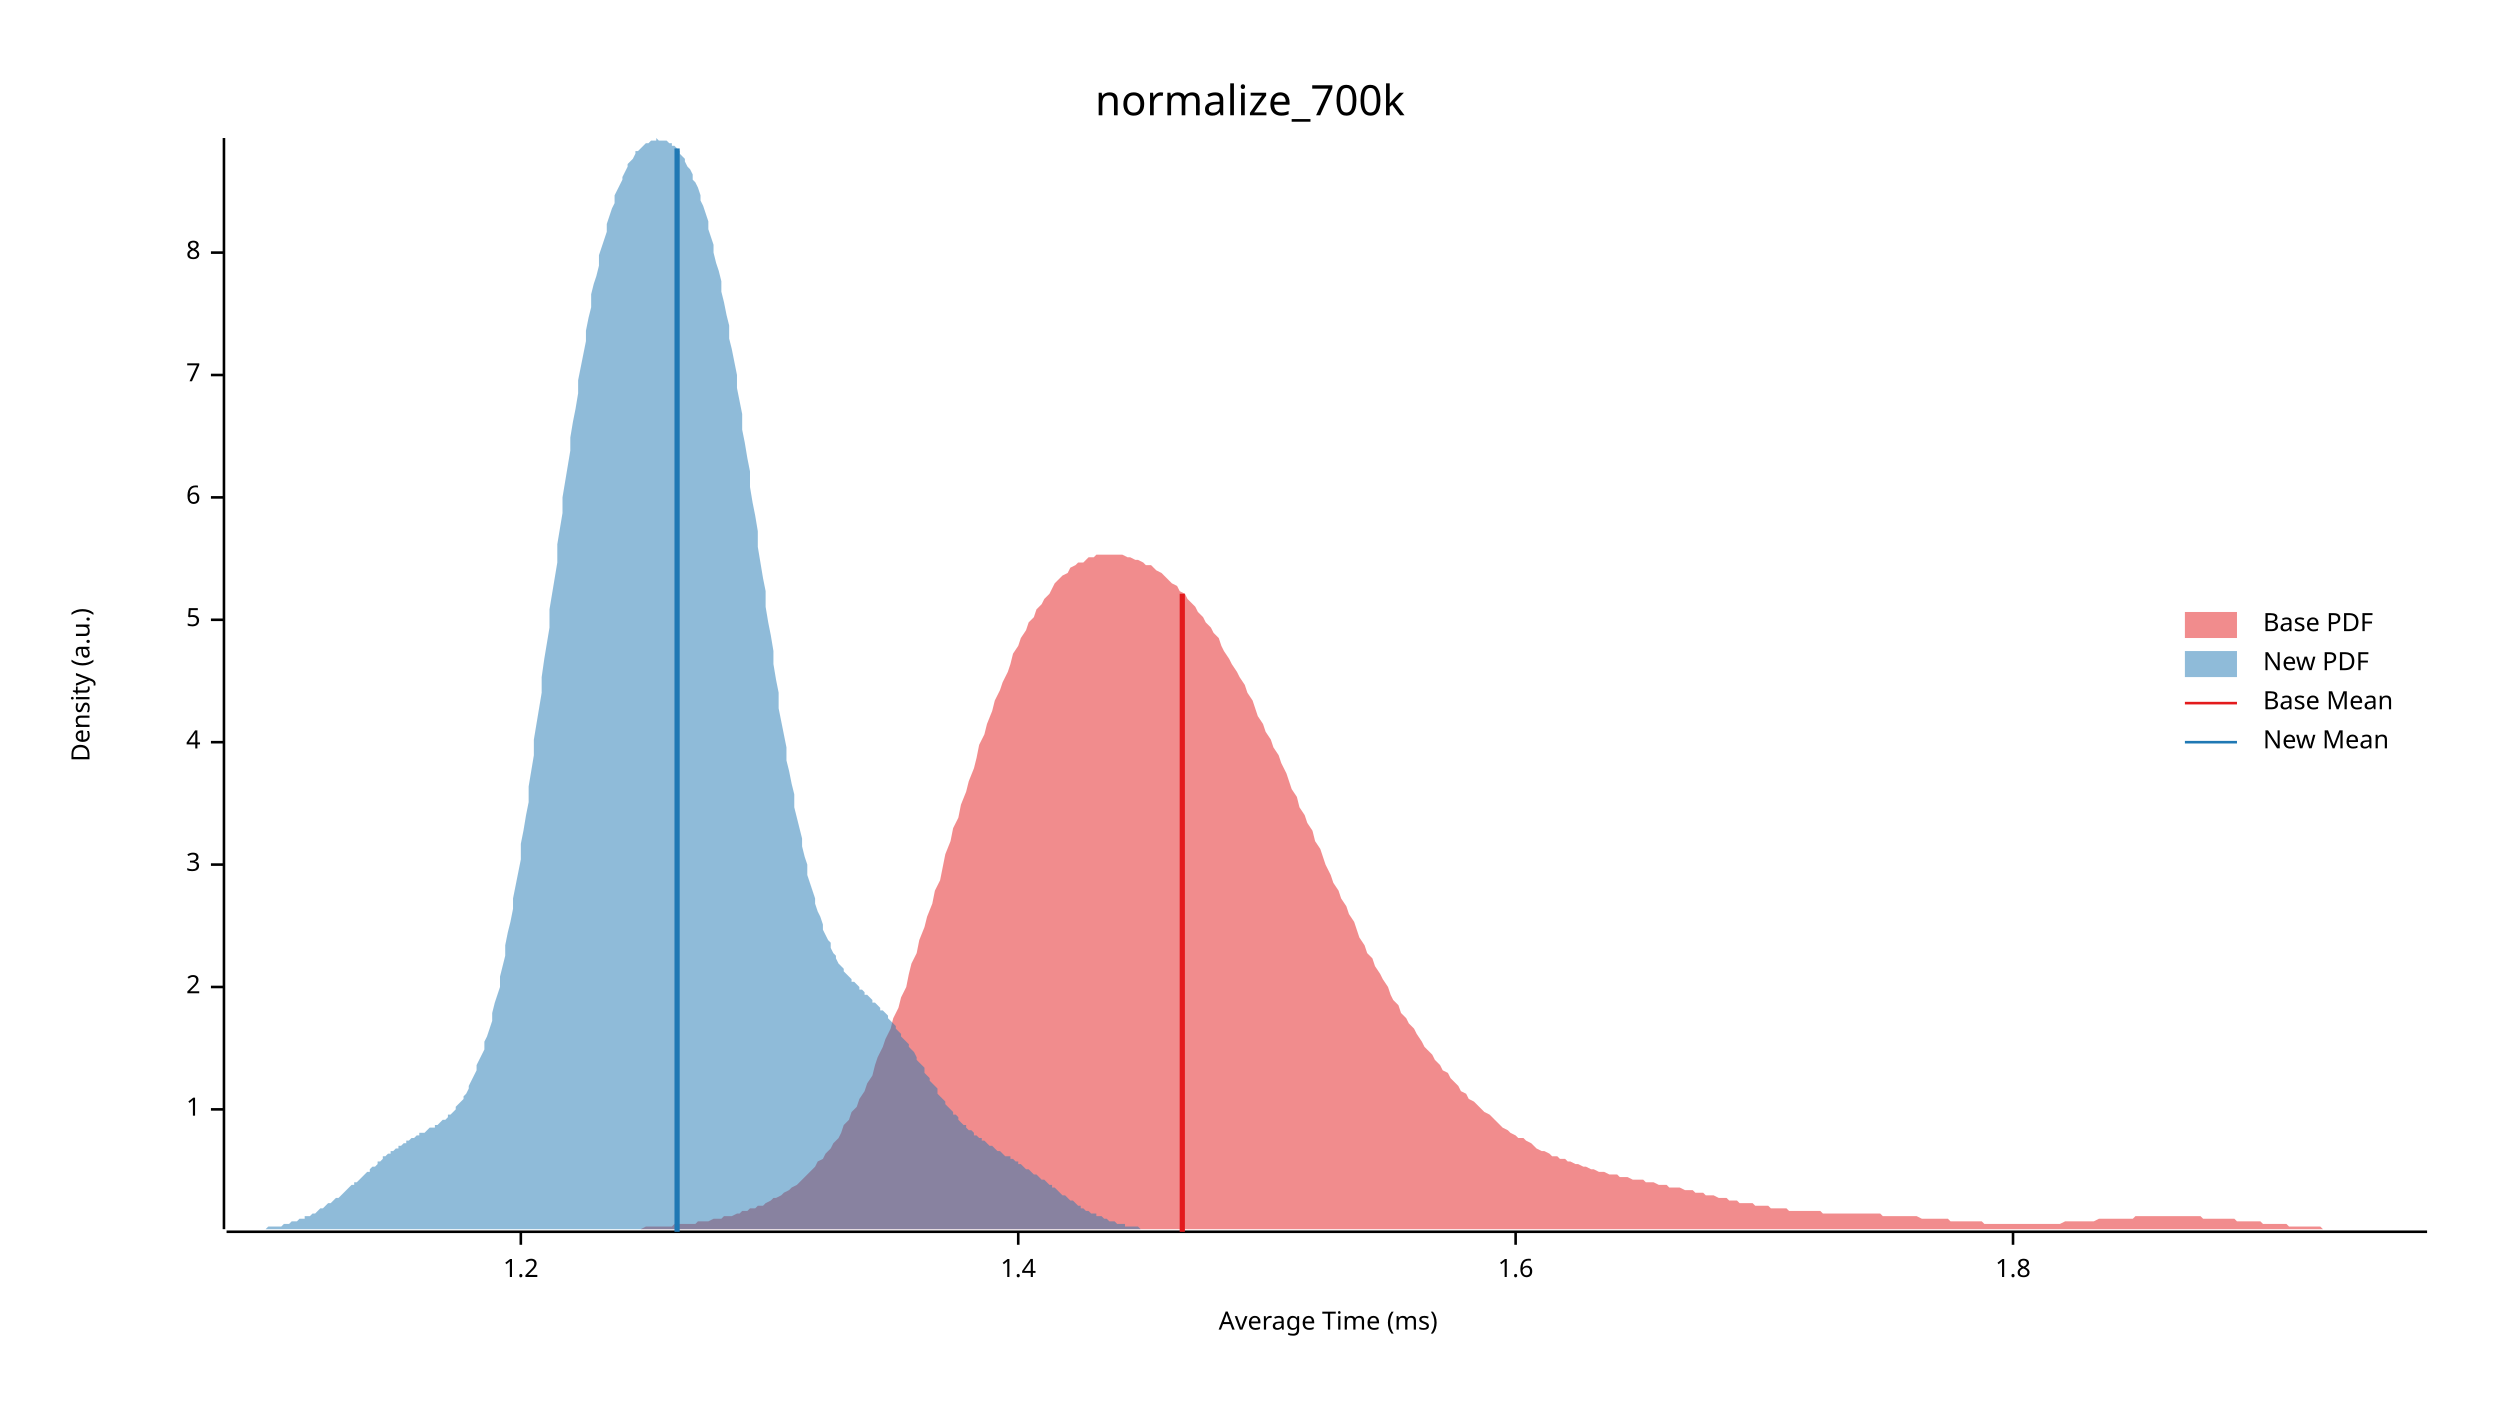
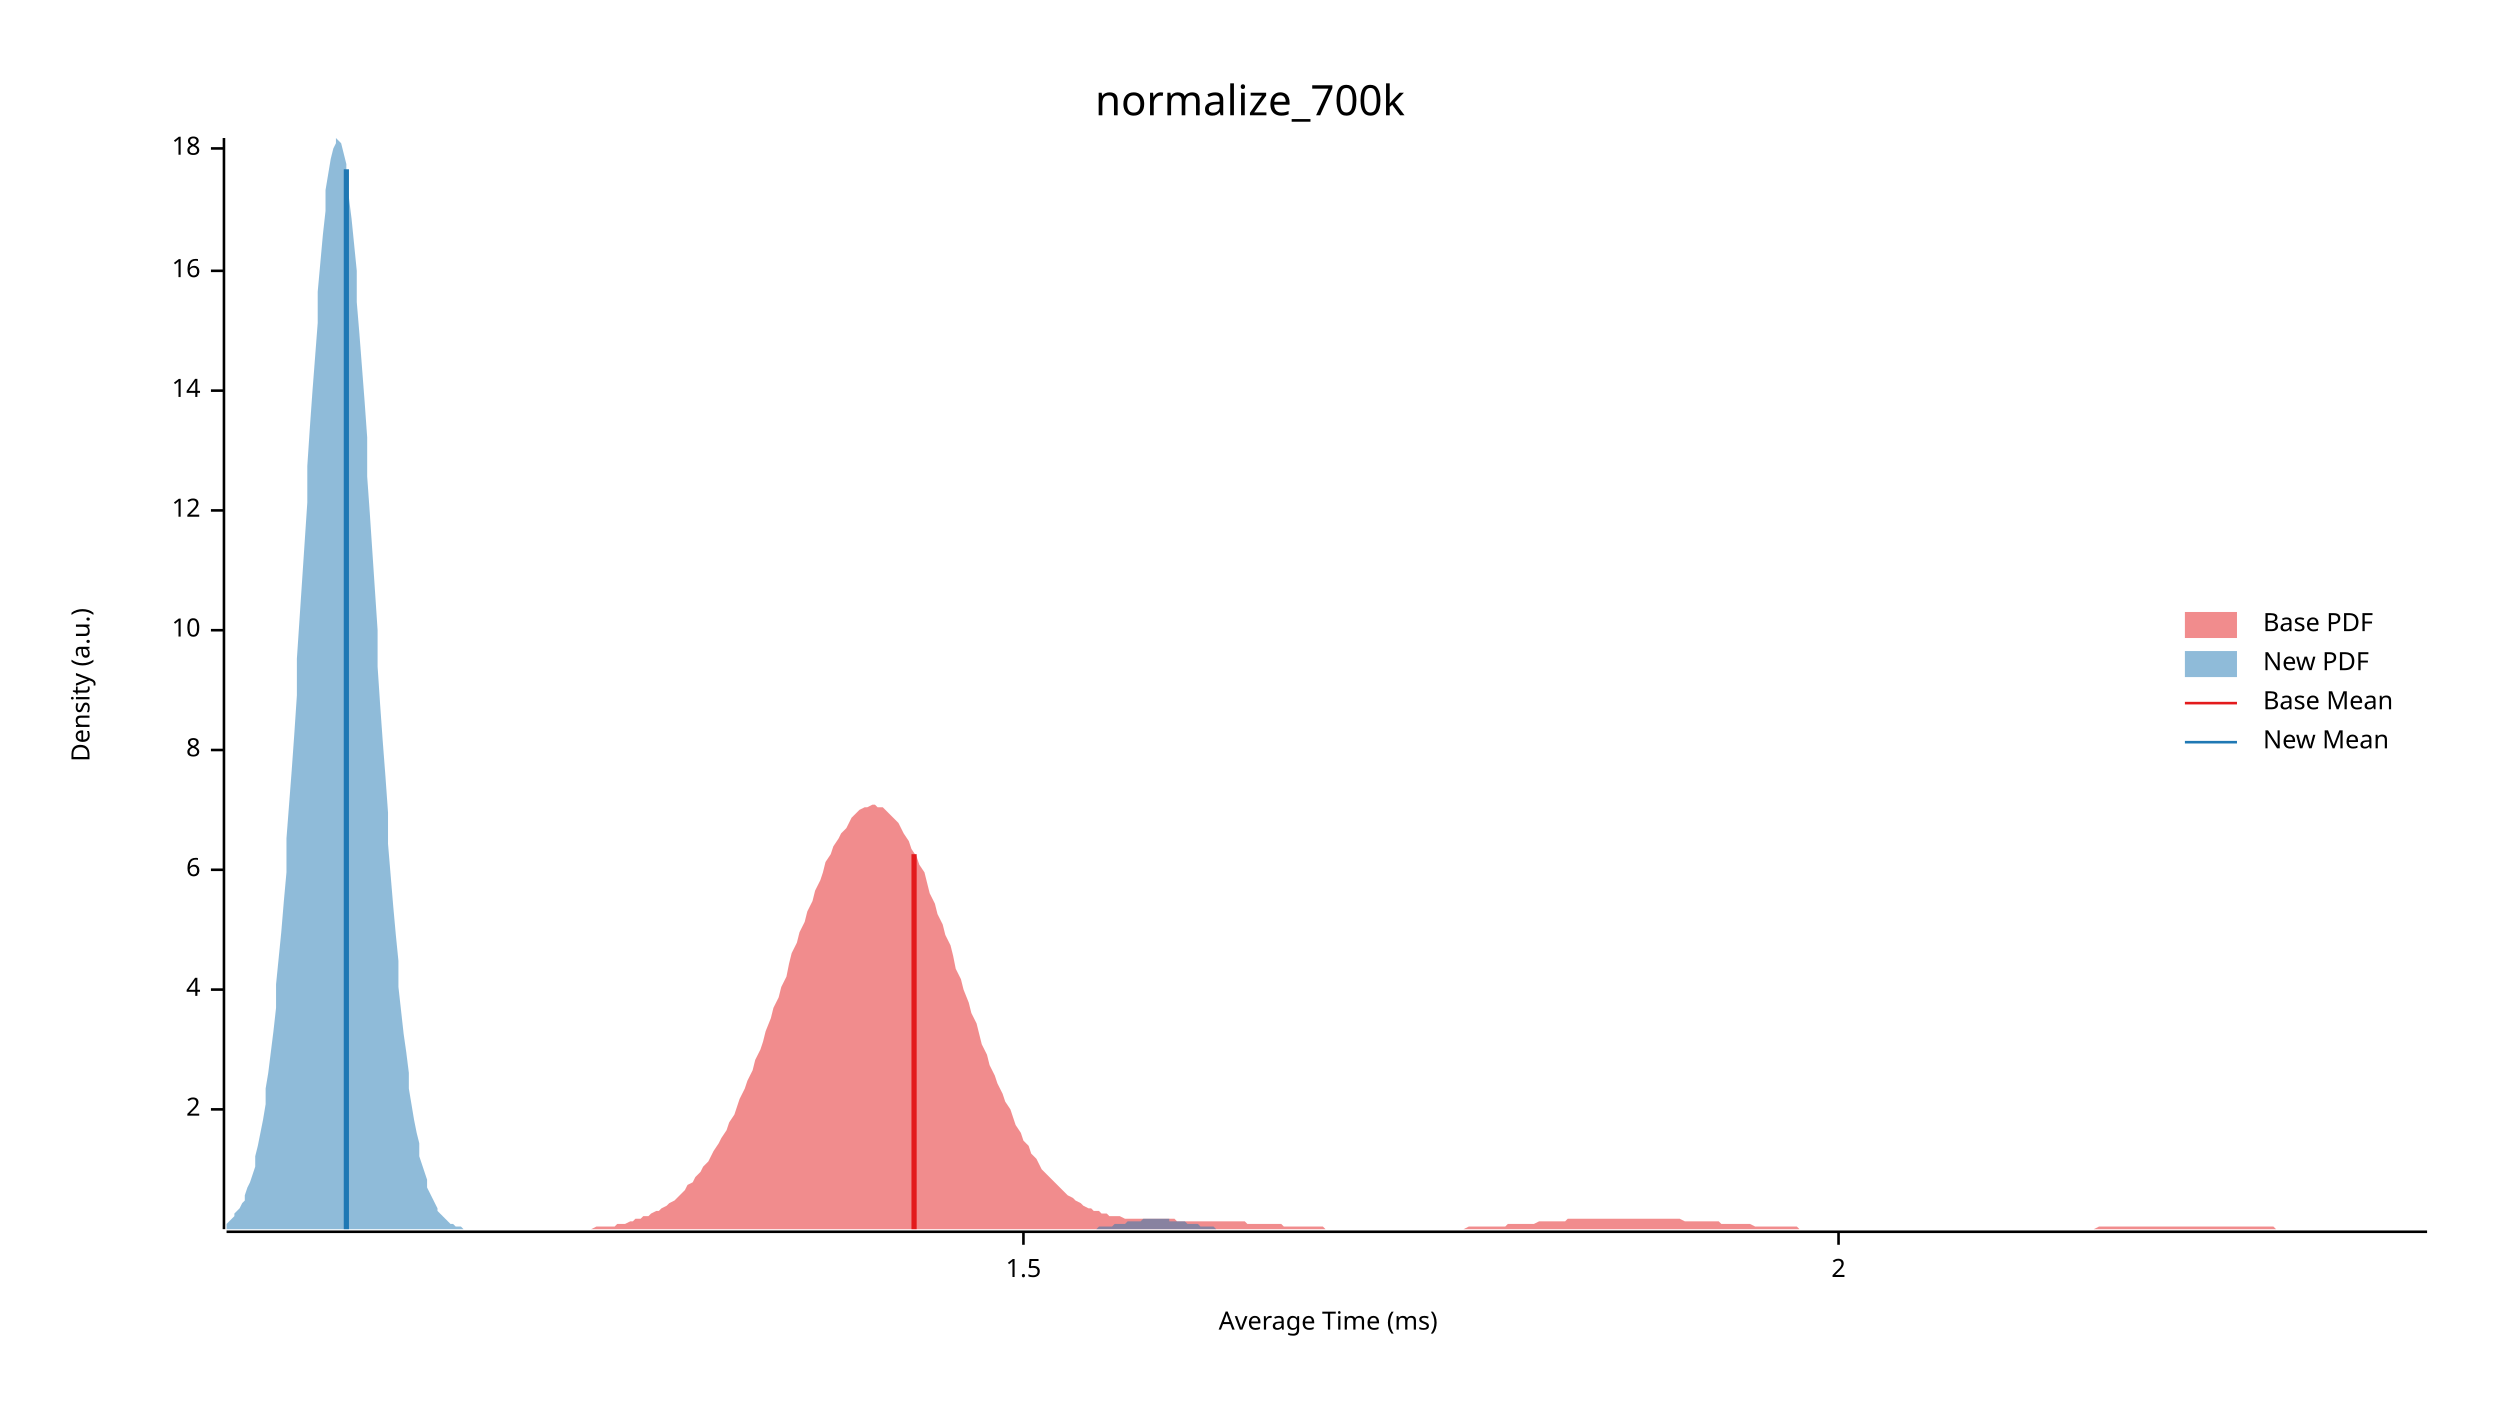
<svg xmlns="http://www.w3.org/2000/svg" width="960" height="540" viewBox="0 0 960 540">
  <text x="480" y="32" dy="0.76em" text-anchor="middle" font-family="sans-serif" font-size="16.129" opacity="1" fill="#000000">
normalize_700k
</text>
  <text x="27" y="263" dy="0.76em" text-anchor="middle" font-family="sans-serif" font-size="9.677" opacity="1" fill="#000000" transform="rotate(270, 27, 263)">
Density (a.u.)
</text>
  <text x="510" y="513" dy="-0.5ex" text-anchor="middle" font-family="sans-serif" font-size="9.677" opacity="1" fill="#000000">
Average Time (ms)
</text>
  <polyline fill="none" opacity="1" stroke="#000000" stroke-width="1" points="86,53 86,472 " />
  <text x="77" y="426" dy="0.5ex" text-anchor="end" font-family="sans-serif" font-size="9.677" opacity="1" fill="#000000">
- 1
+ 2
</text>
  <polyline fill="none" opacity="1" stroke="#000000" stroke-width="1" points="81,426 86,426 " />
-   <text x="77" y="379" dy="0.5ex" text-anchor="end" font-family="sans-serif" font-size="9.677" opacity="1" fill="#000000">
+   <text x="77" y="380" dy="0.5ex" text-anchor="end" font-family="sans-serif" font-size="9.677" opacity="1" fill="#000000">
+ 4
+ </text>
+   <polyline fill="none" opacity="1" stroke="#000000" stroke-width="1" points="81,380 86,380 " />
+   <text x="77" y="334" dy="0.5ex" text-anchor="end" font-family="sans-serif" font-size="9.677" opacity="1" fill="#000000">
+ 6
+ </text>
+   <polyline fill="none" opacity="1" stroke="#000000" stroke-width="1" points="81,334 86,334 " />
+   <text x="77" y="288" dy="0.5ex" text-anchor="end" font-family="sans-serif" font-size="9.677" opacity="1" fill="#000000">
+ 8
+ </text>
+   <polyline fill="none" opacity="1" stroke="#000000" stroke-width="1" points="81,288 86,288 " />
+   <text x="77" y="242" dy="0.5ex" text-anchor="end" font-family="sans-serif" font-size="9.677" opacity="1" fill="#000000">
+ 10
+ </text>
+   <polyline fill="none" opacity="1" stroke="#000000" stroke-width="1" points="81,242 86,242 " />
+   <text x="77" y="196" dy="0.5ex" text-anchor="end" font-family="sans-serif" font-size="9.677" opacity="1" fill="#000000">
+ 12
+ </text>
+   <polyline fill="none" opacity="1" stroke="#000000" stroke-width="1" points="81,196 86,196 " />
+   <text x="77" y="150" dy="0.5ex" text-anchor="end" font-family="sans-serif" font-size="9.677" opacity="1" fill="#000000">
+ 14
+ </text>
+   <polyline fill="none" opacity="1" stroke="#000000" stroke-width="1" points="81,150 86,150 " />
+   <text x="77" y="104" dy="0.5ex" text-anchor="end" font-family="sans-serif" font-size="9.677" opacity="1" fill="#000000">
+ 16
+ </text>
+   <polyline fill="none" opacity="1" stroke="#000000" stroke-width="1" points="81,104 86,104 " />
+   <text x="77" y="57" dy="0.5ex" text-anchor="end" font-family="sans-serif" font-size="9.677" opacity="1" fill="#000000">
+ 18
+ </text>
+   <polyline fill="none" opacity="1" stroke="#000000" stroke-width="1" points="81,57 86,57 " />
+   <polyline fill="none" opacity="1" stroke="#000000" stroke-width="1" points="87,473 932,473 " />
+   <text x="393" y="483" dy="0.76em" text-anchor="middle" font-family="sans-serif" font-size="9.677" opacity="1" fill="#000000">
+ 1.5
+ </text>
+   <polyline fill="none" opacity="1" stroke="#000000" stroke-width="1" points="393,473 393,478 " />
+   <text x="706" y="483" dy="0.76em" text-anchor="middle" font-family="sans-serif" font-size="9.677" opacity="1" fill="#000000">
2
</text>
-   <polyline fill="none" opacity="1" stroke="#000000" stroke-width="1" points="81,379 86,379 " />
-   <text x="77" y="332" dy="0.5ex" text-anchor="end" font-family="sans-serif" font-size="9.677" opacity="1" fill="#000000">
- 3
- </text>
-   <polyline fill="none" opacity="1" stroke="#000000" stroke-width="1" points="81,332 86,332 " />
-   <text x="77" y="285" dy="0.5ex" text-anchor="end" font-family="sans-serif" font-size="9.677" opacity="1" fill="#000000">
- 4
- </text>
-   <polyline fill="none" opacity="1" stroke="#000000" stroke-width="1" points="81,285 86,285 " />
-   <text x="77" y="238" dy="0.5ex" text-anchor="end" font-family="sans-serif" font-size="9.677" opacity="1" fill="#000000">
- 5
- </text>
-   <polyline fill="none" opacity="1" stroke="#000000" stroke-width="1" points="81,238 86,238 " />
-   <text x="77" y="191" dy="0.5ex" text-anchor="end" font-family="sans-serif" font-size="9.677" opacity="1" fill="#000000">
- 6
- </text>
-   <polyline fill="none" opacity="1" stroke="#000000" stroke-width="1" points="81,191 86,191 " />
-   <text x="77" y="144" dy="0.5ex" text-anchor="end" font-family="sans-serif" font-size="9.677" opacity="1" fill="#000000">
- 7
- </text>
-   <polyline fill="none" opacity="1" stroke="#000000" stroke-width="1" points="81,144 86,144 " />
-   <text x="77" y="97" dy="0.5ex" text-anchor="end" font-family="sans-serif" font-size="9.677" opacity="1" fill="#000000">
- 8
- </text>
-   <polyline fill="none" opacity="1" stroke="#000000" stroke-width="1" points="81,97 86,97 " />
-   <polyline fill="none" opacity="1" stroke="#000000" stroke-width="1" points="87,473 932,473 " />
-   <text x="200" y="483" dy="0.76em" text-anchor="middle" font-family="sans-serif" font-size="9.677" opacity="1" fill="#000000">
- 1.2
- </text>
-   <polyline fill="none" opacity="1" stroke="#000000" stroke-width="1" points="200,473 200,478 " />
-   <text x="391" y="483" dy="0.76em" text-anchor="middle" font-family="sans-serif" font-size="9.677" opacity="1" fill="#000000">
- 1.4
- </text>
-   <polyline fill="none" opacity="1" stroke="#000000" stroke-width="1" points="391,473 391,478 " />
-   <text x="582" y="483" dy="0.76em" text-anchor="middle" font-family="sans-serif" font-size="9.677" opacity="1" fill="#000000">
- 1.6
- </text>
-   <polyline fill="none" opacity="1" stroke="#000000" stroke-width="1" points="582,473 582,478 " />
-   <text x="773" y="483" dy="0.76em" text-anchor="middle" font-family="sans-serif" font-size="9.677" opacity="1" fill="#000000">
- 1.8
- </text>
-   <polyline fill="none" opacity="1" stroke="#000000" stroke-width="1" points="773,473 773,478 " />
-   <polygon opacity="0.5" fill="#E31A1C" points="210,472 212,472 213,472 215,472 216,472 217,472 219,472 220,472 222,472 223,472 225,472 226,472 228,472 229,472 231,472 232,472 233,472 235,472 236,472 238,472 239,472 241,472 242,472 244,472 245,472 246,472 248,471 249,471 251,471 252,471 254,471 255,471 257,471 258,471 259,470 261,470 262,470 264,470 265,470 267,470 268,469 270,469 271,469 272,469 274,468 275,468 277,468 278,467 280,467 281,467 283,466 284,466 285,465 287,465 288,464 290,464 291,463 293,463 294,462 296,461 297,460 298,460 300,459 301,458 303,457 304,456 306,455 307,454 309,452 310,451 311,450 313,448 314,446 316,445 317,443 319,441 320,439 322,437 323,435 324,432 326,430 327,427 329,425 330,422 332,419 333,416 335,413 336,409 337,406 339,402 340,399 342,395 343,391 345,387 346,383 348,379 349,374 350,370 352,366 353,361 355,356 356,352 358,347 359,342 361,338 362,333 363,328 365,323 366,318 368,314 369,309 371,304 372,300 374,295 375,291 376,286 378,282 379,278 381,273 382,269 384,265 385,262 387,258 388,255 389,251 391,248 392,245 394,242 395,239 397,237 398,234 400,232 401,230 403,228 404,226 405,224 407,222 408,221 410,220 411,218 413,217 414,216 416,216 417,215 418,214 420,214 421,213 423,213 424,213 426,213 427,213 429,213 430,213 431,213 433,214 434,214 436,215 437,215 439,216 440,217 442,217 443,218 444,219 446,220 447,221 449,223 450,224 452,225 453,227 455,228 456,230 457,231 459,233 460,235 462,237 463,239 465,241 466,243 468,245 469,248 470,250 472,253 473,255 475,258 476,260 478,263 479,266 481,269 482,272 483,275 485,278 486,281 488,284 489,287 491,290 492,293 494,297 495,300 496,303 498,306 499,310 501,313 502,316 504,319 505,323 507,326 508,329 509,332 511,336 512,339 514,342 515,345 517,348 518,351 520,354 521,357 522,360 524,363 525,366 527,368 528,371 530,374 531,376 533,379 534,382 535,384 537,386 538,389 540,391 541,393 543,395 544,397 546,400 547,402 548,403 550,405 551,407 553,409 554,411 556,412 557,414 559,416 560,417 561,419 563,420 564,422 566,423 567,424 569,426 570,427 572,428 573,429 574,430 576,432 577,433 579,434 580,435 582,436 583,437 585,437 586,438 588,439 589,440 590,441 592,442 593,442 595,443 596,444 598,444 599,445 601,445 602,446 603,446 605,447 606,447 608,448 609,448 611,449 612,449 614,450 615,450 616,450 618,451 619,451 621,451 622,452 624,452 625,452 627,453 628,453 629,453 631,453 632,454 634,454 635,454 637,455 638,455 640,455 641,456 642,456 644,456 645,456 647,457 648,457 650,457 651,458 653,458 654,458 655,459 657,459 658,459 660,460 661,460 663,460 664,461 666,461 667,461 668,462 670,462 671,462 673,462 674,463 676,463 677,463 679,463 680,464 681,464 683,464 684,464 686,464 687,465 689,465 690,465 692,465 693,465 694,465 696,465 697,465 699,465 700,466 702,466 703,466 705,466 706,466 707,466 709,466 710,466 712,466 713,466 715,466 716,466 718,466 719,466 720,466 722,466 723,467 725,467 726,467 728,467 729,467 731,467 732,467 733,467 735,467 736,467 738,468 739,468 741,468 742,468 744,468 745,468 746,468 748,468 749,469 751,469 752,469 754,469 755,469 757,469 758,469 760,469 761,469 762,470 764,470 765,470 767,470 768,470 770,470 771,470 773,470 774,470 775,470 777,470 778,470 780,470 781,470 783,470 784,470 786,470 787,470 788,470 790,470 791,470 793,469 794,469 796,469 797,469 799,469 800,469 801,469 803,469 804,469 806,468 807,468 809,468 810,468 812,468 813,468 814,468 816,468 817,468 819,468 820,467 822,467 823,467 825,467 826,467 827,467 829,467 830,467 832,467 833,467 835,467 836,467 838,467 839,467 840,467 842,467 843,467 845,467 846,468 848,468 849,468 851,468 852,468 853,468 855,468 856,468 858,468 859,469 861,469 862,469 864,469 865,469 866,469 868,469 869,470 871,470 872,470 874,470 875,470 877,470 878,470 879,471 881,471 882,471 884,471 885,471 887,471 888,471 890,471 891,471 892,472 894,472 895,472 897,472 898,472 900,472 901,472 903,472 904,472 905,472 907,472 908,472 910,472 911,472 913,472 914,472 916,472 917,472 918,472 920,472 921,472 923,472 924,472 926,472 927,472 929,472 930,472 932,472 932,472 210,472 " />
-   <polygon opacity="0.5" fill="#1F78B4" points="87,472 87,472 88,472 89,472 89,472 90,472 91,472 92,472 92,472 93,472 94,472 95,472 95,472 96,472 97,472 98,472 98,472 99,472 100,472 100,472 101,472 102,472 103,471 103,471 104,471 105,471 106,471 106,471 107,471 108,471 109,470 109,470 110,470 111,470 111,470 112,469 113,469 114,469 114,469 115,468 116,468 117,468 117,467 118,467 119,467 120,466 120,466 121,466 122,465 122,465 123,464 124,464 125,463 125,463 126,462 127,462 128,461 128,461 129,460 130,460 131,459 131,459 132,458 133,457 133,457 134,456 135,455 136,455 136,454 137,454 138,453 139,452 139,452 140,451 141,450 142,450 142,449 143,448 144,448 145,447 145,446 146,446 147,445 147,444 148,444 149,443 150,443 150,442 151,442 152,441 153,441 153,440 154,440 155,439 156,439 156,438 157,438 158,437 158,437 159,437 160,436 161,436 161,435 162,435 163,435 164,434 164,434 165,433 166,433 167,433 167,432 168,432 169,431 169,431 170,430 171,430 172,429 172,428 173,428 174,427 175,426 175,425 176,424 177,423 178,422 178,421 179,420 180,418 180,417 181,415 182,413 183,411 183,409 184,407 185,405 186,403 186,400 187,398 188,395 189,392 189,389 190,385 191,382 192,379 192,375 193,371 194,367 194,363 195,358 196,354 197,349 197,345 198,340 199,335 200,330 200,324 201,319 202,313 203,308 203,302 204,296 205,290 205,284 206,278 207,272 208,266 208,260 209,253 210,247 211,241 211,234 212,228 213,222 214,216 214,209 215,203 216,197 216,191 217,185 218,179 219,173 219,168 220,162 221,157 222,151 222,146 223,141 224,136 225,131 225,127 226,122 227,118 227,113 228,109 229,106 230,102 230,98 231,95 232,92 233,89 233,86 234,83 235,80 236,78 236,75 237,73 238,71 239,69 239,68 240,66 241,64 241,63 242,62 243,61 244,59 244,58 245,58 246,57 247,56 247,56 248,55 249,55 250,54 250,54 251,54 252,54 252,53 253,54 254,54 255,54 255,54 256,54 257,55 258,55 258,56 259,56 260,57 261,58 261,59 262,60 263,61 263,62 264,64 265,65 266,67 266,69 267,70 268,72 269,75 269,77 270,79 271,82 272,85 272,88 273,91 274,94 274,97 275,101 276,104 277,108 277,112 278,116 279,121 280,125 280,130 281,134 282,139 283,144 283,149 284,154 285,159 285,165 286,170 287,176 288,181 288,187 289,193 290,198 291,204 291,210 292,216 293,222 294,227 294,233 295,239 296,244 297,250 297,255 298,261 299,266 299,272 300,277 301,282 302,287 302,292 303,296 304,301 305,305 305,310 306,314 307,318 308,322 308,325 309,329 310,332 310,336 311,339 312,342 313,345 313,347 314,350 315,352 316,355 316,357 317,359 318,361 319,362 319,364 320,366 321,367 321,368 322,370 323,371 324,372 324,373 325,374 326,375 327,376 327,377 328,377 329,378 330,379 330,380 331,380 332,381 332,382 333,382 334,383 335,384 335,385 336,385 337,386 338,387 338,388 339,388 340,389 341,390 341,391 342,392 343,393 344,394 344,395 345,396 346,397 346,398 347,399 348,400 349,401 349,402 350,403 351,404 352,406 352,407 353,408 354,409 355,410 355,412 356,413 357,414 357,415 358,416 359,417 360,418 360,420 361,421 362,422 363,423 363,424 364,425 365,426 366,427 366,428 367,428 368,429 368,430 369,431 370,432 371,432 371,433 372,434 373,434 374,435 374,436 375,436 376,437 377,437 377,438 378,438 379,439 379,439 380,440 381,440 382,441 382,441 383,442 384,442 385,443 385,443 386,444 387,444 388,444 388,445 389,445 390,446 391,446 391,447 392,447 393,448 393,448 394,449 395,449 396,450 396,450 397,451 398,451 399,452 399,452 400,453 401,453 402,454 402,454 403,455 404,455 404,456 405,456 406,457 407,458 407,458 408,459 409,459 410,460 410,460 411,461 412,461 413,462 413,462 414,463 415,463 415,464 416,464 417,465 418,465 418,465 419,466 420,466 421,466 421,467 422,467 423,467 424,468 424,468 425,468 426,469 426,469 427,469 428,469 429,470 429,470 430,470 431,470 432,470 432,471 433,471 434,471 435,471 435,471 436,471 437,471 437,471 438,472 439,472 440,472 440,472 441,472 442,472 443,472 443,472 444,472 445,472 446,472 446,472 447,472 448,472 449,472 449,472 450,472 451,472 451,472 452,472 453,472 453,472 87,472 " />
-   <polyline fill="none" opacity="1" stroke="#E31A1C" stroke-width="2" points="454,473 454,228 " />
-   <polyline fill="none" opacity="1" stroke="#1F78B4" stroke-width="2" points="260,473 260,57 " />
+   <polyline fill="none" opacity="1" stroke="#000000" stroke-width="1" points="706,473 706,478 " />
+   <polygon opacity="0.5" fill="#E31A1C" points="217,472 219,472 220,472 221,472 223,472 224,472 226,472 227,472 229,471 230,471 231,471 233,471 234,471 236,471 237,470 239,470 240,470 242,469 243,469 244,468 246,468 247,467 249,467 250,466 252,465 253,465 254,464 256,463 257,462 259,461 260,460 262,458 263,457 264,455 266,454 267,452 269,450 270,448 272,446 273,444 274,442 276,439 277,437 279,434 280,431 282,428 283,425 284,422 286,418 287,415 289,411 290,407 292,403 293,400 294,396 296,391 297,387 299,383 300,379 302,375 303,370 304,366 306,362 307,358 309,354 310,350 312,346 313,342 315,338 316,335 317,331 319,328 320,325 322,322 323,320 325,318 326,316 327,314 329,312 330,311 332,310 333,310 335,309 336,309 337,310 339,310 340,311 342,313 343,314 345,316 346,318 347,320 349,323 350,326 352,329 353,332 355,335 356,339 357,343 359,347 360,351 362,355 363,359 365,363 366,367 367,372 369,376 370,380 372,385 373,389 375,393 376,397 377,401 379,405 380,409 382,413 383,416 385,420 386,423 388,426 389,429 390,432 392,435 393,438 395,440 396,443 398,445 399,447 400,449 402,451 403,452 405,454 406,455 408,457 409,458 410,459 412,460 413,461 415,462 416,463 418,464 419,464 420,465 422,465 423,466 425,466 426,467 428,467 429,467 430,467 432,468 433,468 435,468 436,468 438,468 439,468 440,468 442,468 443,468 445,468 446,468 448,468 449,468 451,468 452,469 453,469 455,469 456,469 458,469 459,469 461,469 462,469 463,469 465,469 466,469 468,469 469,469 471,469 472,469 473,469 475,469 476,469 478,469 479,470 481,470 482,470 483,470 485,470 486,470 488,470 489,470 491,470 492,470 493,471 495,471 496,471 498,471 499,471 501,471 502,471 503,471 505,471 506,471 508,471 509,472 511,472 512,472 513,472 515,472 516,472 518,472 519,472 521,472 522,472 524,472 525,472 526,472 528,472 529,472 531,472 532,472 534,472 535,472 536,472 538,472 539,472 541,472 542,472 544,472 545,472 546,472 548,472 549,472 551,472 552,472 554,472 555,472 556,472 558,472 559,472 561,472 562,472 564,471 565,471 566,471 568,471 569,471 571,471 572,471 574,471 575,471 576,471 578,471 579,470 581,470 582,470 584,470 585,470 587,470 588,470 589,470 591,469 592,469 594,469 595,469 597,469 598,469 599,469 601,469 602,468 604,468 605,468 607,468 608,468 609,468 611,468 612,468 614,468 615,468 617,468 618,468 619,468 621,468 622,468 624,468 625,468 627,468 628,468 629,468 631,468 632,468 634,468 635,468 637,468 638,468 639,468 641,468 642,468 644,468 645,468 647,469 648,469 649,469 651,469 652,469 654,469 655,469 657,469 658,469 660,469 661,470 662,470 664,470 665,470 667,470 668,470 670,470 671,470 672,470 674,471 675,471 677,471 678,471 680,471 681,471 682,471 684,471 685,471 687,471 688,471 690,471 691,472 692,472 694,472 695,472 697,472 698,472 700,472 701,472 702,472 704,472 705,472 707,472 708,472 710,472 711,472 712,472 714,472 715,472 717,472 718,472 720,472 721,472 722,472 724,472 725,472 727,472 728,472 730,472 731,472 733,472 734,472 735,472 737,472 738,472 740,472 741,472 743,472 744,472 745,472 747,472 748,472 750,472 751,472 753,472 754,472 755,472 757,472 758,472 760,472 761,472 763,472 764,472 765,472 767,472 768,472 770,472 771,472 773,472 774,472 775,472 777,472 778,472 780,472 781,472 783,472 784,472 785,472 787,472 788,472 790,472 791,472 793,472 794,472 796,472 797,472 798,472 800,472 801,472 803,472 804,472 806,471 807,471 808,471 810,471 811,471 813,471 814,471 816,471 817,471 818,471 820,471 821,471 823,471 824,471 826,471 827,471 828,471 830,471 831,471 833,471 834,471 836,471 837,471 838,471 840,471 841,471 843,471 844,471 846,471 847,471 848,471 850,471 851,471 853,471 854,471 856,471 857,471 858,471 860,471 861,471 863,471 864,471 866,471 867,471 869,471 870,471 871,471 873,471 874,472 876,472 877,472 879,472 880,472 881,472 883,472 884,472 886,472 887,472 889,472 890,472 891,472 893,472 894,472 896,472 897,472 899,472 900,472 901,472 903,472 904,472 906,472 907,472 909,472 910,472 911,472 913,472 914,472 916,472 917,472 919,472 920,472 921,472 923,472 924,472 926,472 927,472 929,472 930,472 932,472 932,472 217,472 " />
+   <polygon opacity="0.5" fill="#1F78B4" points="87,470 87,470 88,469 89,468 90,467 90,466 91,465 92,464 93,462 94,461 94,459 95,456 96,454 97,451 98,448 98,444 99,440 100,435 101,430 102,424 102,418 103,412 104,404 105,396 106,387 106,378 107,368 108,358 109,346 110,335 110,322 111,309 112,296 113,282 114,267 114,253 115,238 116,223 117,208 118,193 118,179 119,164 120,150 121,137 122,124 122,112 123,101 124,90 125,81 125,73 126,67 127,61 128,57 129,55 129,53 130,54 131,55 132,59 133,63 133,69 134,76 135,84 136,94 137,104 137,116 138,128 139,141 140,154 141,168 141,183 142,197 143,212 144,227 145,242 145,256 146,271 147,285 148,298 149,312 149,324 150,336 151,348 152,359 153,369 153,379 154,388 155,397 156,404 157,412 157,418 158,424 159,430 160,435 161,439 161,444 162,447 163,450 164,453 164,456 165,458 166,460 167,462 168,464 168,465 169,466 170,467 171,468 172,469 172,469 173,470 174,470 175,471 176,471 176,471 177,471 178,472 179,472 180,472 180,472 181,472 182,472 183,472 184,472 184,472 185,472 186,472 187,472 188,472 188,472 189,472 190,472 191,472 192,472 192,472 193,472 194,472 195,472 196,472 196,472 197,472 198,472 199,472 200,472 200,472 201,472 202,472 203,472 203,472 204,472 205,472 206,472 207,472 207,472 208,472 209,472 210,472 211,472 211,472 212,472 213,472 214,472 215,472 215,472 216,472 217,472 218,472 219,472 219,472 220,472 221,472 222,472 223,472 223,472 224,472 225,472 226,472 227,472 227,472 228,472 229,472 230,472 231,472 231,472 232,472 233,472 234,472 235,472 235,472 236,472 237,472 238,472 239,472 239,472 240,472 241,472 242,472 242,472 243,472 244,472 245,472 246,472 246,472 247,472 248,472 249,472 250,472 250,472 251,472 252,472 253,472 254,472 254,472 255,472 256,472 257,472 258,472 258,472 259,472 260,472 261,472 262,472 262,472 263,472 264,472 265,472 266,472 266,472 267,472 268,472 269,472 270,472 270,472 271,472 272,472 273,472 274,472 274,472 275,472 276,472 277,472 278,472 278,472 279,472 280,472 281,472 281,472 282,472 283,472 284,472 285,472 285,472 286,472 287,472 288,472 289,472 289,472 290,472 291,472 292,472 293,472 293,472 294,472 295,472 296,472 297,472 297,472 298,472 299,472 300,472 301,472 301,472 302,472 303,472 304,472 305,472 305,472 306,472 307,472 308,472 309,472 309,472 310,472 311,472 312,472 313,472 313,472 314,472 315,472 316,472 317,472 317,472 318,472 319,472 320,472 320,472 321,472 322,472 323,472 324,472 324,472 325,472 326,472 327,472 328,472 328,472 329,472 330,472 331,472 332,472 332,472 333,472 334,472 335,472 336,472 336,472 337,472 338,472 339,472 340,472 340,472 341,472 342,472 343,472 344,472 344,472 345,472 346,472 347,472 348,472 348,472 349,472 350,472 351,472 352,472 352,472 353,472 354,472 355,472 355,472 356,472 357,472 358,472 359,472 359,472 360,472 361,472 362,472 363,472 363,472 364,472 365,472 366,472 367,472 367,472 368,472 369,472 370,472 371,472 371,472 372,472 373,472 374,472 375,472 375,472 376,472 377,472 378,472 379,472 379,472 380,472 381,472 382,472 383,472 383,472 384,472 385,472 386,472 387,472 387,472 388,472 389,472 390,472 391,472 391,472 392,472 393,472 394,472 394,472 395,472 396,472 397,472 398,472 398,472 399,472 400,472 401,472 402,472 402,472 403,472 404,472 405,472 406,472 406,472 407,472 408,472 409,472 410,472 410,472 411,472 412,472 413,472 414,472 414,472 415,472 416,472 417,472 418,472 418,472 419,472 420,472 421,472 422,471 422,471 423,471 424,471 425,471 426,471 426,471 427,471 428,470 429,470 430,470 430,470 431,470 432,470 433,469 433,469 434,469 435,469 436,469 437,469 437,469 438,469 439,468 440,468 441,468 441,468 442,468 443,468 444,468 445,468 445,468 446,468 447,468 448,468 449,468 449,469 450,469 451,469 452,469 453,469 453,469 454,469 455,469 456,470 457,470 457,470 458,470 459,470 460,470 461,471 461,471 462,471 463,471 464,471 465,471 465,471 466,471 467,472 468,472 469,472 469,472 470,472 471,472 472,472 472,472 473,472 474,472 475,472 476,472 476,472 477,472 478,472 479,472 480,472 480,472 481,472 482,472 483,472 484,472 484,472 87,472 " />
+   <polyline fill="none" opacity="1" stroke="#E31A1C" stroke-width="2" points="351,472 351,328 " />
+   <polyline fill="none" opacity="1" stroke="#1F78B4" stroke-width="2" points="133,472 133,65 " />
  <text x="869" y="235" dy="0.76em" text-anchor="start" font-family="sans-serif" font-size="9.677" opacity="1" fill="#000000">
Base PDF
</text>
  <text x="869" y="250" dy="0.76em" text-anchor="start" font-family="sans-serif" font-size="9.677" opacity="1" fill="#000000">
New PDF
</text>
  <text x="869" y="265" dy="0.76em" text-anchor="start" font-family="sans-serif" font-size="9.677" opacity="1" fill="#000000">
Base Mean
</text>
  <text x="869" y="280" dy="0.76em" text-anchor="start" font-family="sans-serif" font-size="9.677" opacity="1" fill="#000000">
New Mean
</text>
  <rect x="839" y="235" width="20" height="10" opacity="0.5" fill="#E31A1C" stroke="none" />
  <rect x="839" y="250" width="20" height="10" opacity="0.5" fill="#1F78B4" stroke="none" />
  <polyline fill="none" opacity="1" stroke="#E31A1C" stroke-width="1" points="839,270 859,270 " />
  <polyline fill="none" opacity="1" stroke="#1F78B4" stroke-width="1" points="839,285 859,285 " />
</svg>
